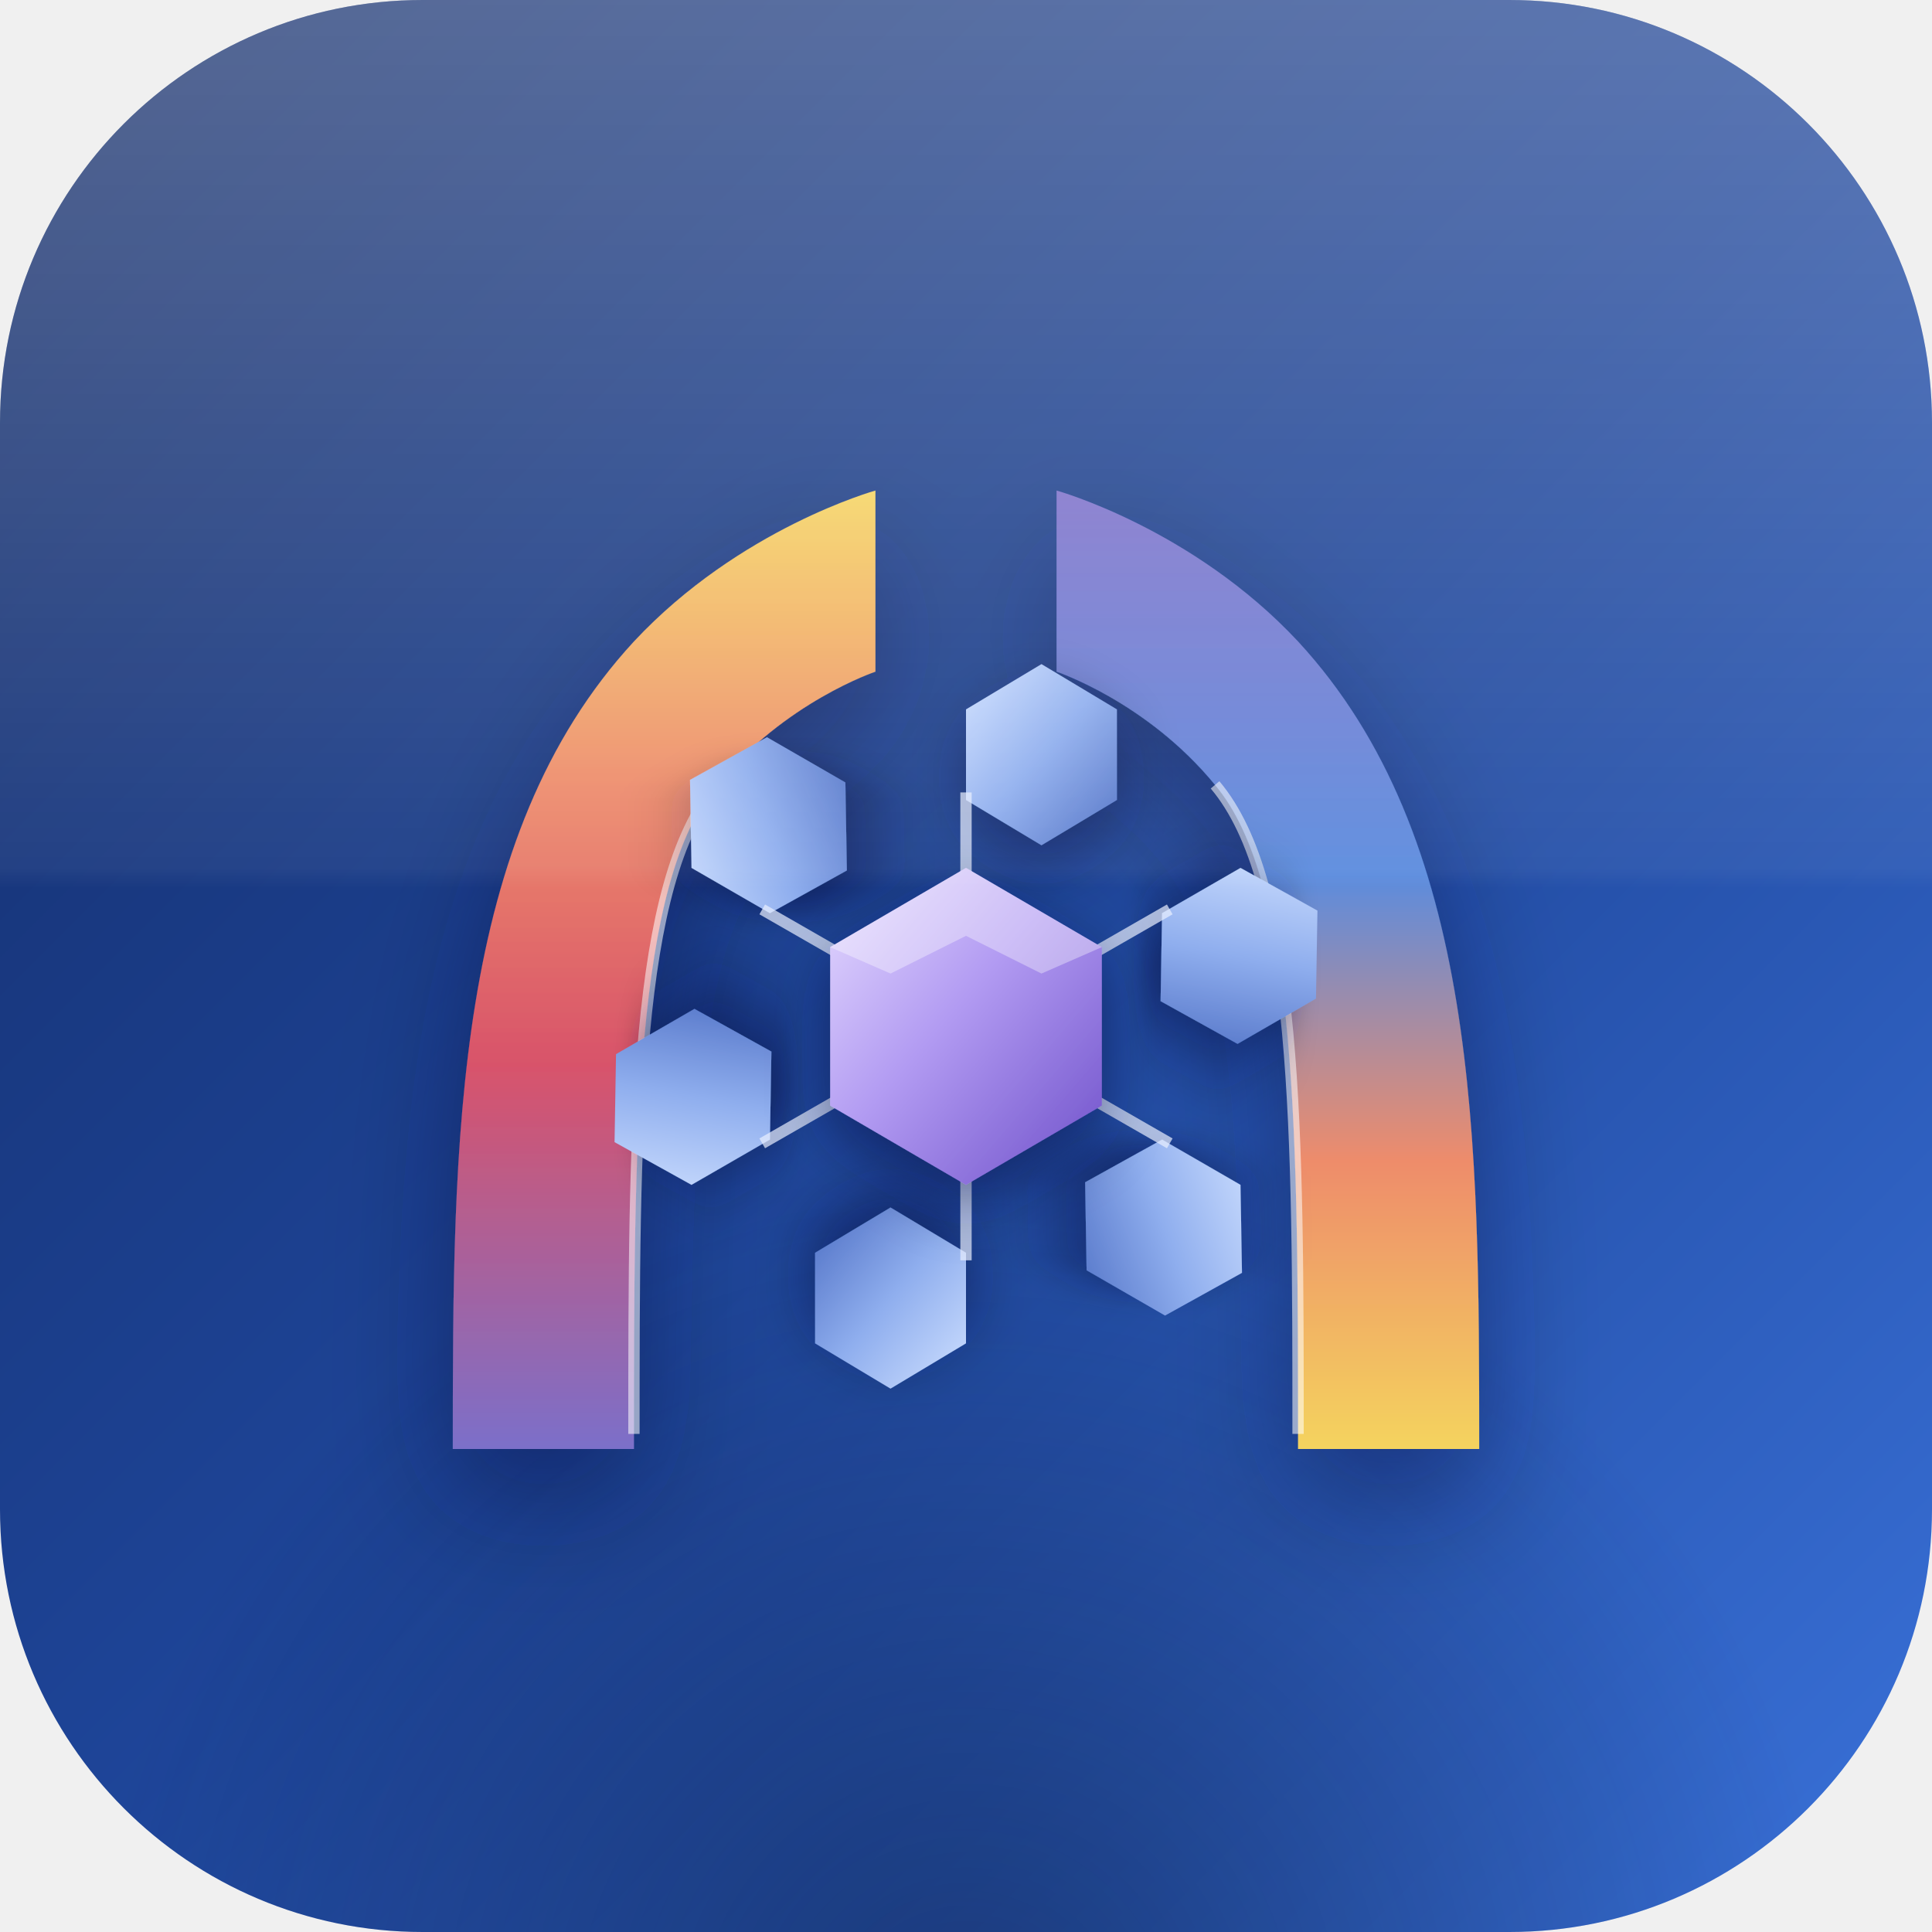
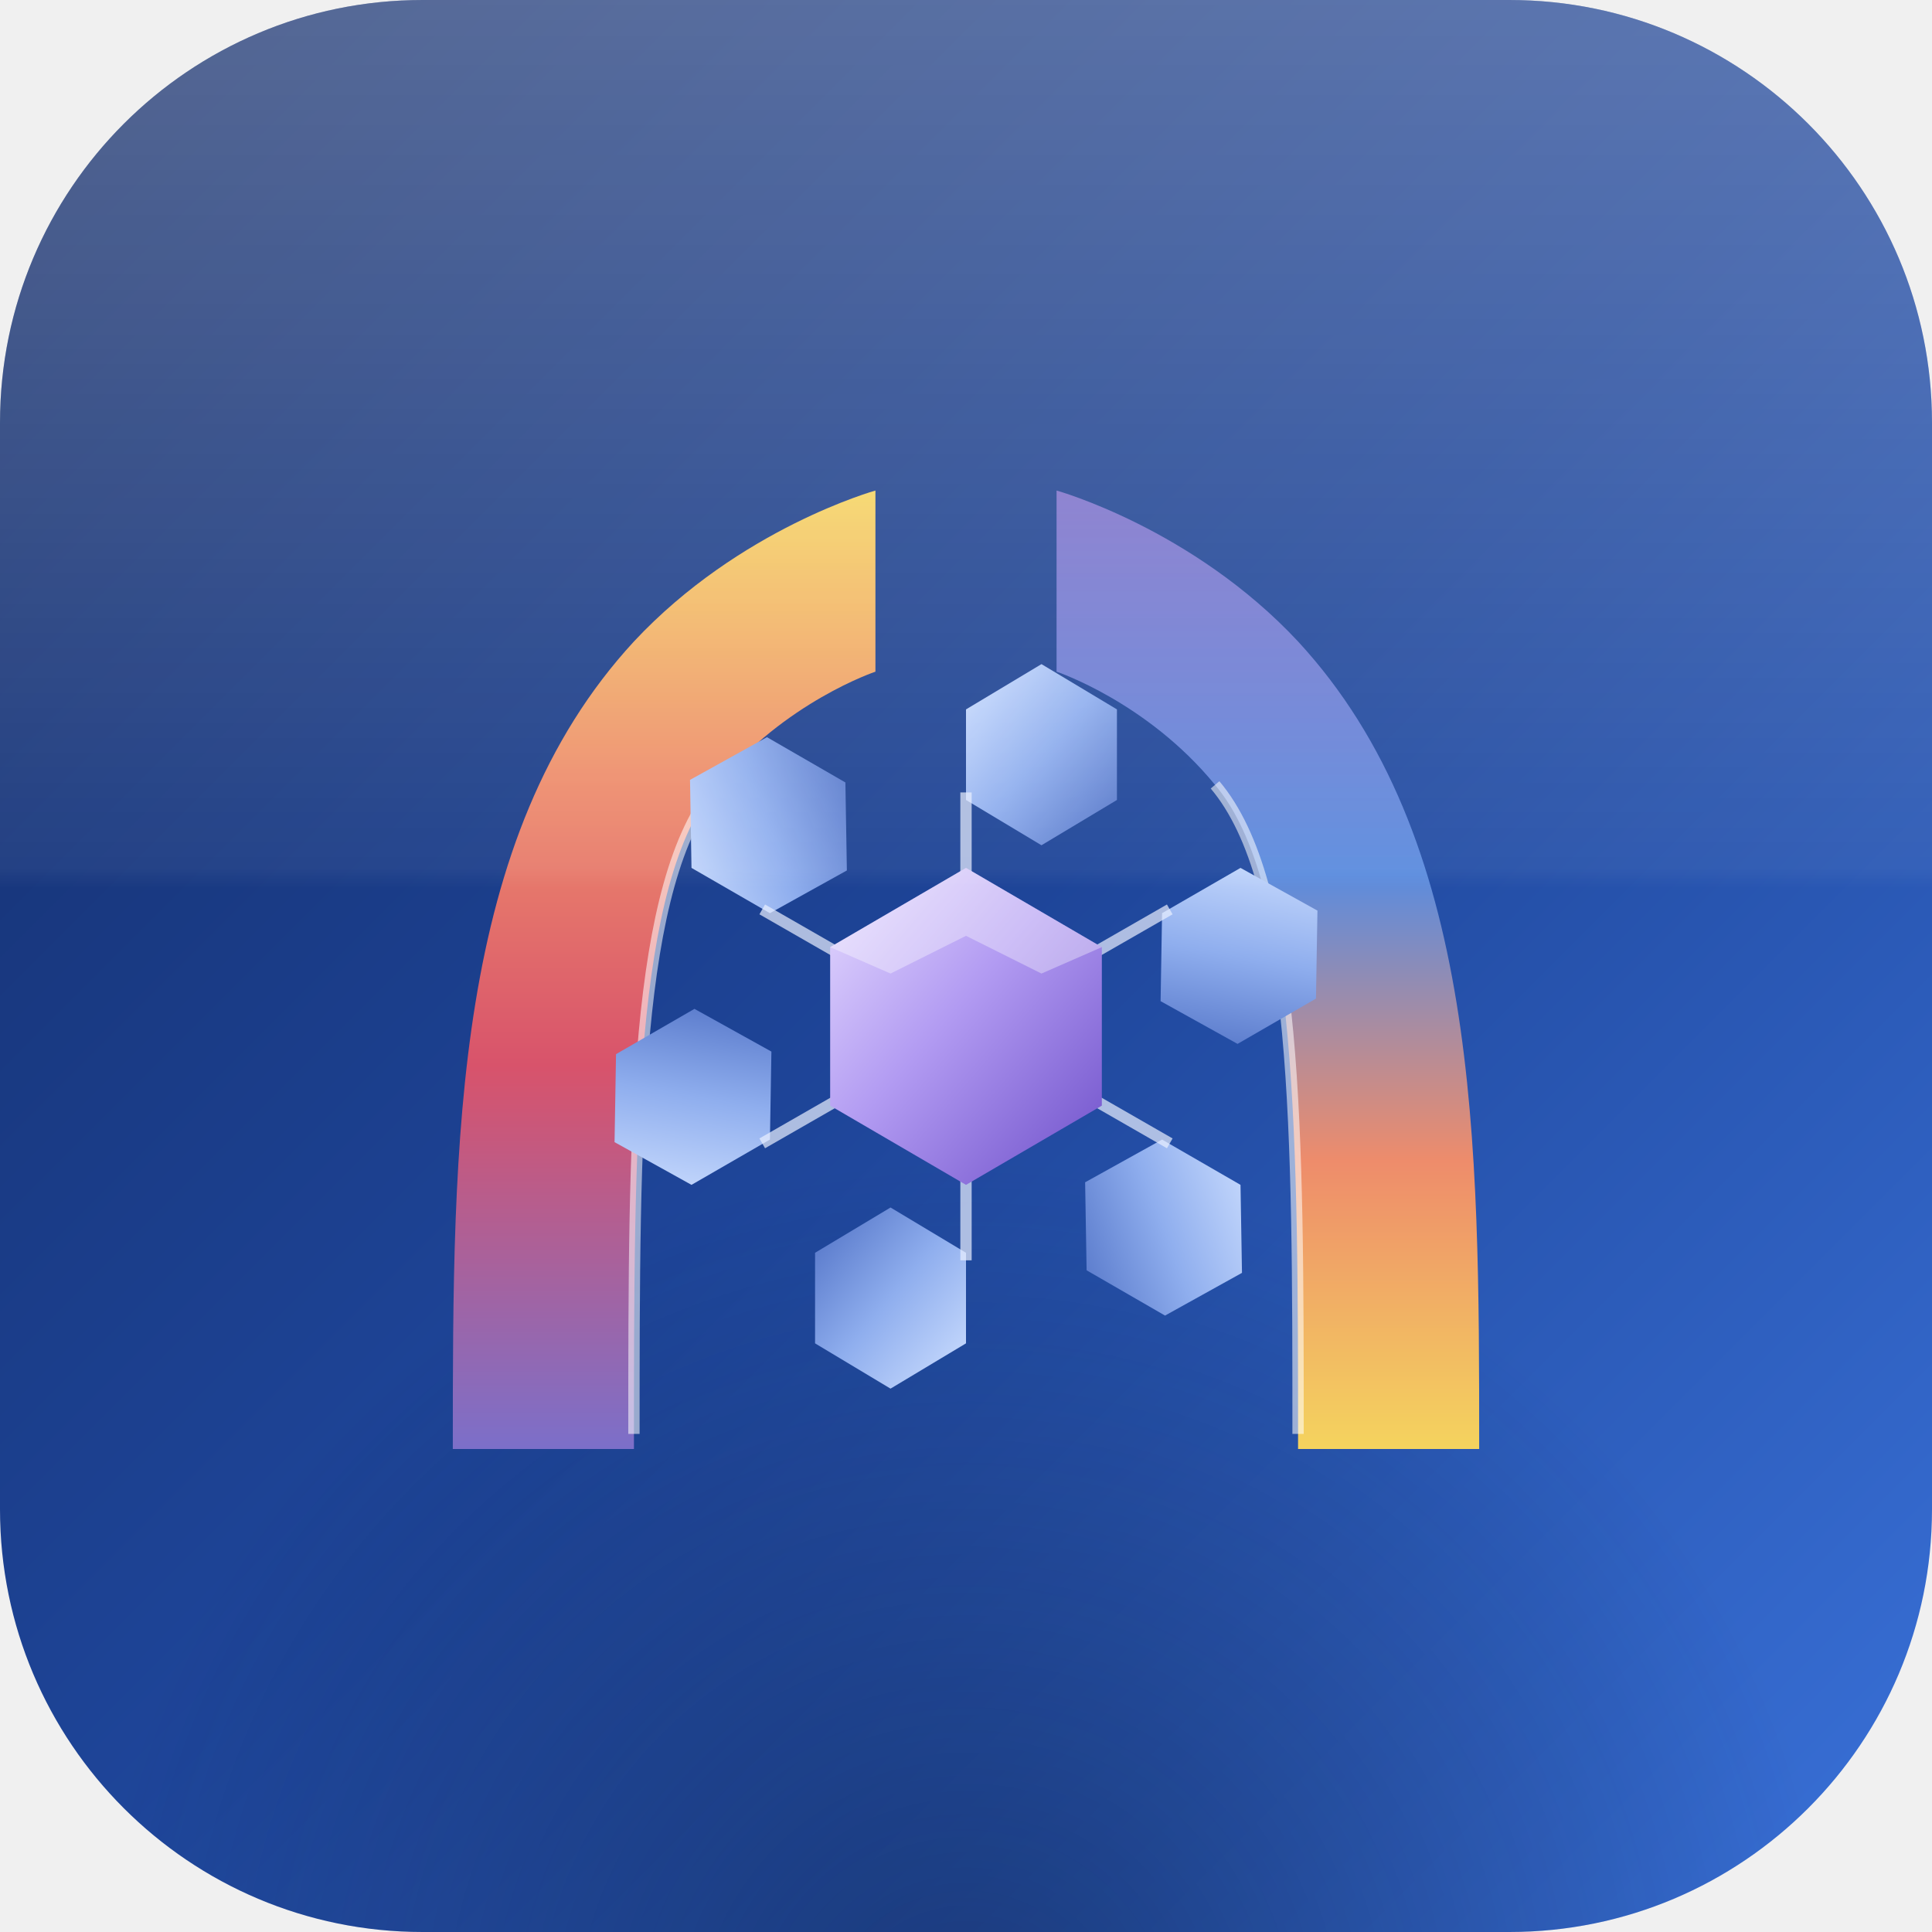
<svg xmlns="http://www.w3.org/2000/svg" width="512" height="512" viewBox="0 0 512 512">
  <defs>
    <linearGradient id="bg" x1="0%" y1="0%" x2="100%" y2="100%">
      <stop offset="0%" stop-color="#132B66" />
      <stop offset="50%" stop-color="#1E4599" />
      <stop offset="100%" stop-color="#3A72DA" />
    </linearGradient>
    <linearGradient id="gloss" x1="0%" y1="0%" x2="0%" y2="100%">
      <stop offset="0%" stop-color="#FFFFFF" stop-opacity="0.28" />
      <stop offset="45%" stop-color="#FFFFFF" stop-opacity="0.05" />
      <stop offset="46%" stop-color="#FFFFFF" stop-opacity="0" />
    </linearGradient>
    <radialGradient id="innerVignette" cx="50%" cy="105%" r="75%">
      <stop offset="0%" stop-color="#04102E" stop-opacity="0.45" />
      <stop offset="60%" stop-color="#04102E" stop-opacity="0" />
    </radialGradient>
    <linearGradient id="bandLeft" x1="0%" y1="0%" x2="0%" y2="100%">
      <stop offset="0%" stop-color="#F4D35E" />
      <stop offset="30%" stop-color="#EE8C6B" />
      <stop offset="60%" stop-color="#D8536B" />
      <stop offset="100%" stop-color="#7C6FC9" />
    </linearGradient>
    <linearGradient id="bandRight" x1="0%" y1="0%" x2="0%" y2="100%">
      <stop offset="0%" stop-color="#7C6FC9" />
      <stop offset="40%" stop-color="#5B8CDE" />
      <stop offset="70%" stop-color="#EE8C6B" />
      <stop offset="100%" stop-color="#F4D35E" />
    </linearGradient>
    <linearGradient id="hexCenter" x1="0%" y1="0%" x2="100%" y2="100%">
      <stop offset="0%" stop-color="#E6DCFF" />
      <stop offset="45%" stop-color="#B29BF2" />
      <stop offset="100%" stop-color="#6E4FC9" />
    </linearGradient>
    <linearGradient id="hexOuter" x1="0%" y1="0%" x2="100%" y2="100%">
      <stop offset="0%" stop-color="#CFE0FF" />
      <stop offset="50%" stop-color="#8FAEEE" />
      <stop offset="100%" stop-color="#4E6FC4" />
    </linearGradient>
    <filter id="dropShadow" x="-60%" y="-60%" width="220%" height="220%">
      <feDropShadow dx="0" dy="6" stdDeviation="8" flood-color="#04102E" flood-opacity="0.45" />
    </filter>
    <filter id="bigShadow" x="-40%" y="-40%" width="180%" height="180%">
      <feDropShadow dx="0" dy="12" stdDeviation="16" flood-color="#04102E" flood-opacity="0.4" />
    </filter>
  </defs>
  <rect x="0" y="0" width="512" height="512" rx="112" fill="url(#bg)" />
  <rect x="0" y="0" width="512" height="512" rx="112" fill="url(#innerVignette)" />
-   <g filter="url(#bigShadow)">
+   <g>
    <path d="M 120 384              C 120 302, 120 222, 168 170              C 196 140, 232 130, 232 130              L 232 178              C 232 178, 208 186, 190 208              C 168 234, 168 302, 168 384 Z" fill="url(#bandLeft)" />
    <path d="M 392 384              C 392 302, 392 222, 344 170              C 316 140, 280 130, 280 130              L 280 178              C 280 178, 304 186, 322 208              C 344 234, 344 302, 344 384 Z" fill="url(#bandRight)" />
  </g>
  <g opacity="0.55" stroke="#FFFFFF" stroke-width="3" fill="none">
    <path d="M 168 380 C 168 300, 168 234, 190 208" />
    <path d="M 344 380 C 344 300, 344 234, 322 208" />
  </g>
  <g transform="translate(256,272)">
-     <g filter="url(#dropShadow)">
+     <g>
      <g id="hexset">
        <polygon points="0,-84 20,-96 40,-84 40,-60 20,-48 0,-60" fill="url(#hexOuter)" />
      </g>
    </g>
-     <g filter="url(#dropShadow)" transform="rotate(60)">
+     <g transform="rotate(60)">
      <polygon points="0,-84 20,-96 40,-84 40,-60 20,-48 0,-60" fill="url(#hexOuter)" />
    </g>
-     <g filter="url(#dropShadow)" transform="rotate(120)">
+     <g transform="rotate(120)">
      <polygon points="0,-84 20,-96 40,-84 40,-60 20,-48 0,-60" fill="url(#hexOuter)" />
    </g>
-     <g filter="url(#dropShadow)" transform="rotate(180)">
+     <g transform="rotate(180)">
      <polygon points="0,-84 20,-96 40,-84 40,-60 20,-48 0,-60" fill="url(#hexOuter)" />
    </g>
-     <g filter="url(#dropShadow)" transform="rotate(240)">
+     <g transform="rotate(240)">
      <polygon points="0,-84 20,-96 40,-84 40,-60 20,-48 0,-60" fill="url(#hexOuter)" />
    </g>
-     <g filter="url(#dropShadow)" transform="rotate(300)">
+     <g transform="rotate(300)">
      <polygon points="0,-84 20,-96 40,-84 40,-60 20,-48 0,-60" fill="url(#hexOuter)" />
    </g>
    <g stroke="#EAF0FF" stroke-width="3" opacity="0.7">
      <line x1="0" y1="0" x2="0" y2="-62" />
      <line x1="0" y1="0" x2="54" y2="-31" />
      <line x1="0" y1="0" x2="54" y2="31" />
      <line x1="0" y1="0" x2="0" y2="62" />
      <line x1="0" y1="0" x2="-54" y2="31" />
      <line x1="0" y1="0" x2="-54" y2="-31" />
    </g>
-     <g filter="url(#dropShadow)">
+     <g>
      <polygon points="0,-42 36,-21 36,21 0,42 -36,21 -36,-21" fill="url(#hexCenter)" />
    </g>
    <polygon points="0,-42 36,-21 20,-14 0,-24 -20,-14 -36,-21" fill="#FFFFFF" opacity="0.35" />
  </g>
  <rect x="0" y="0" width="512" height="512" rx="112" fill="url(#gloss)" />
</svg>
